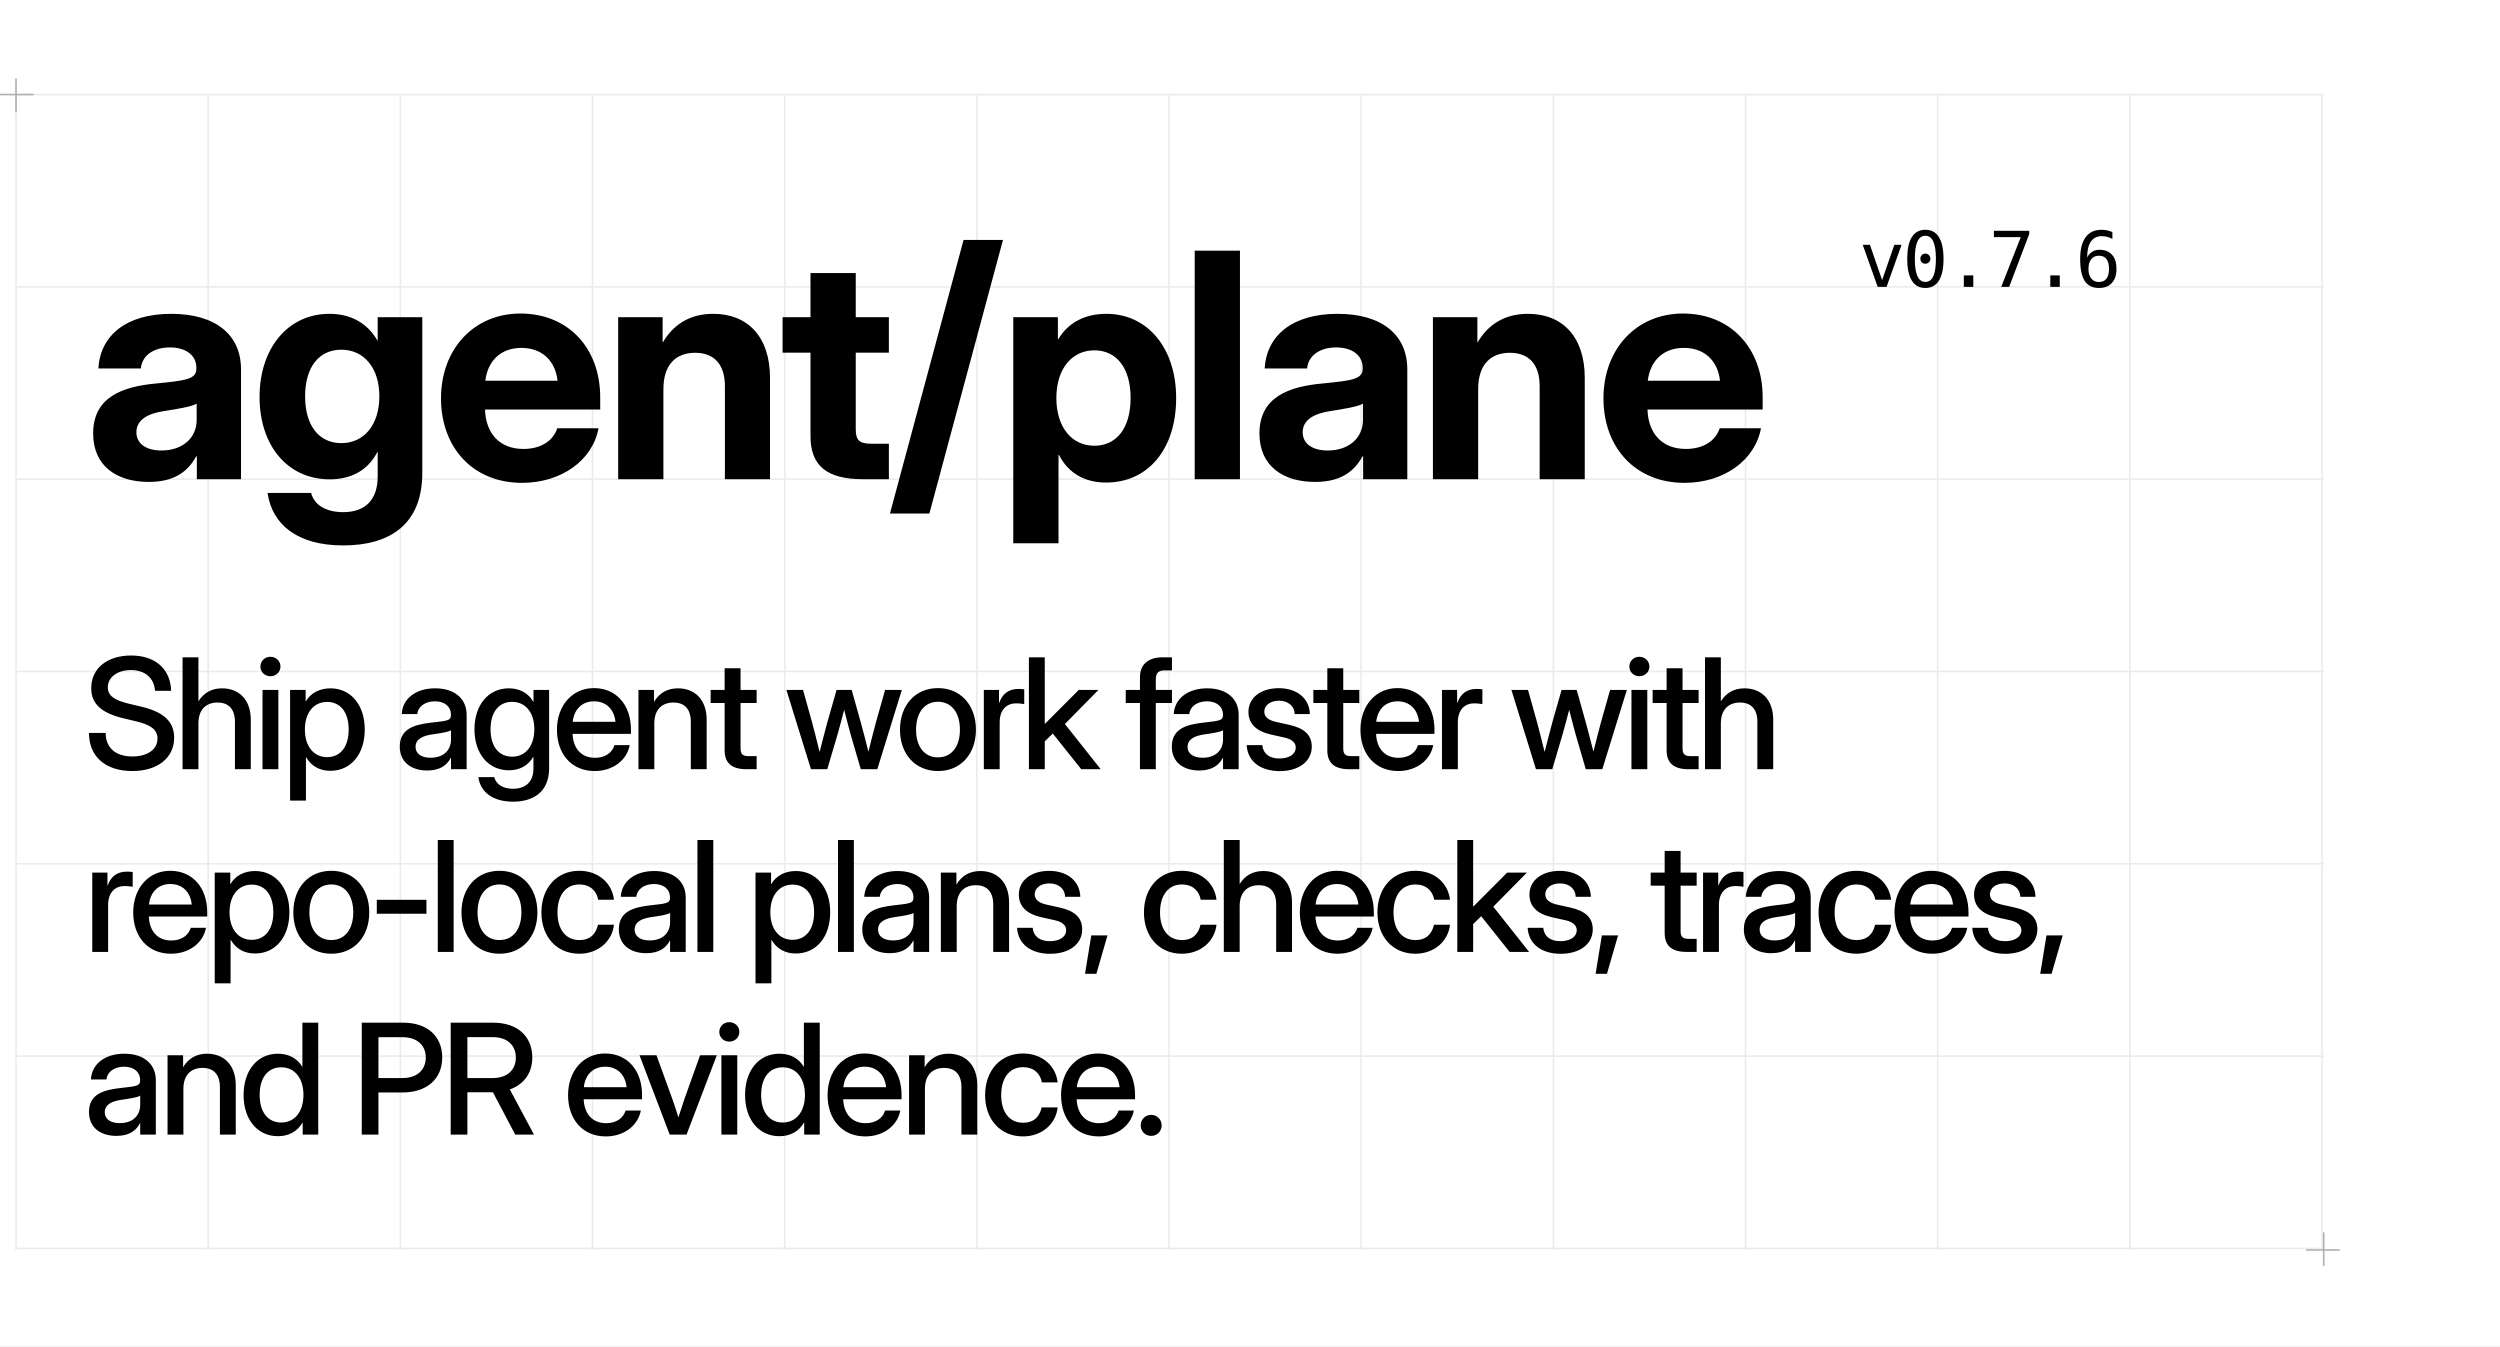
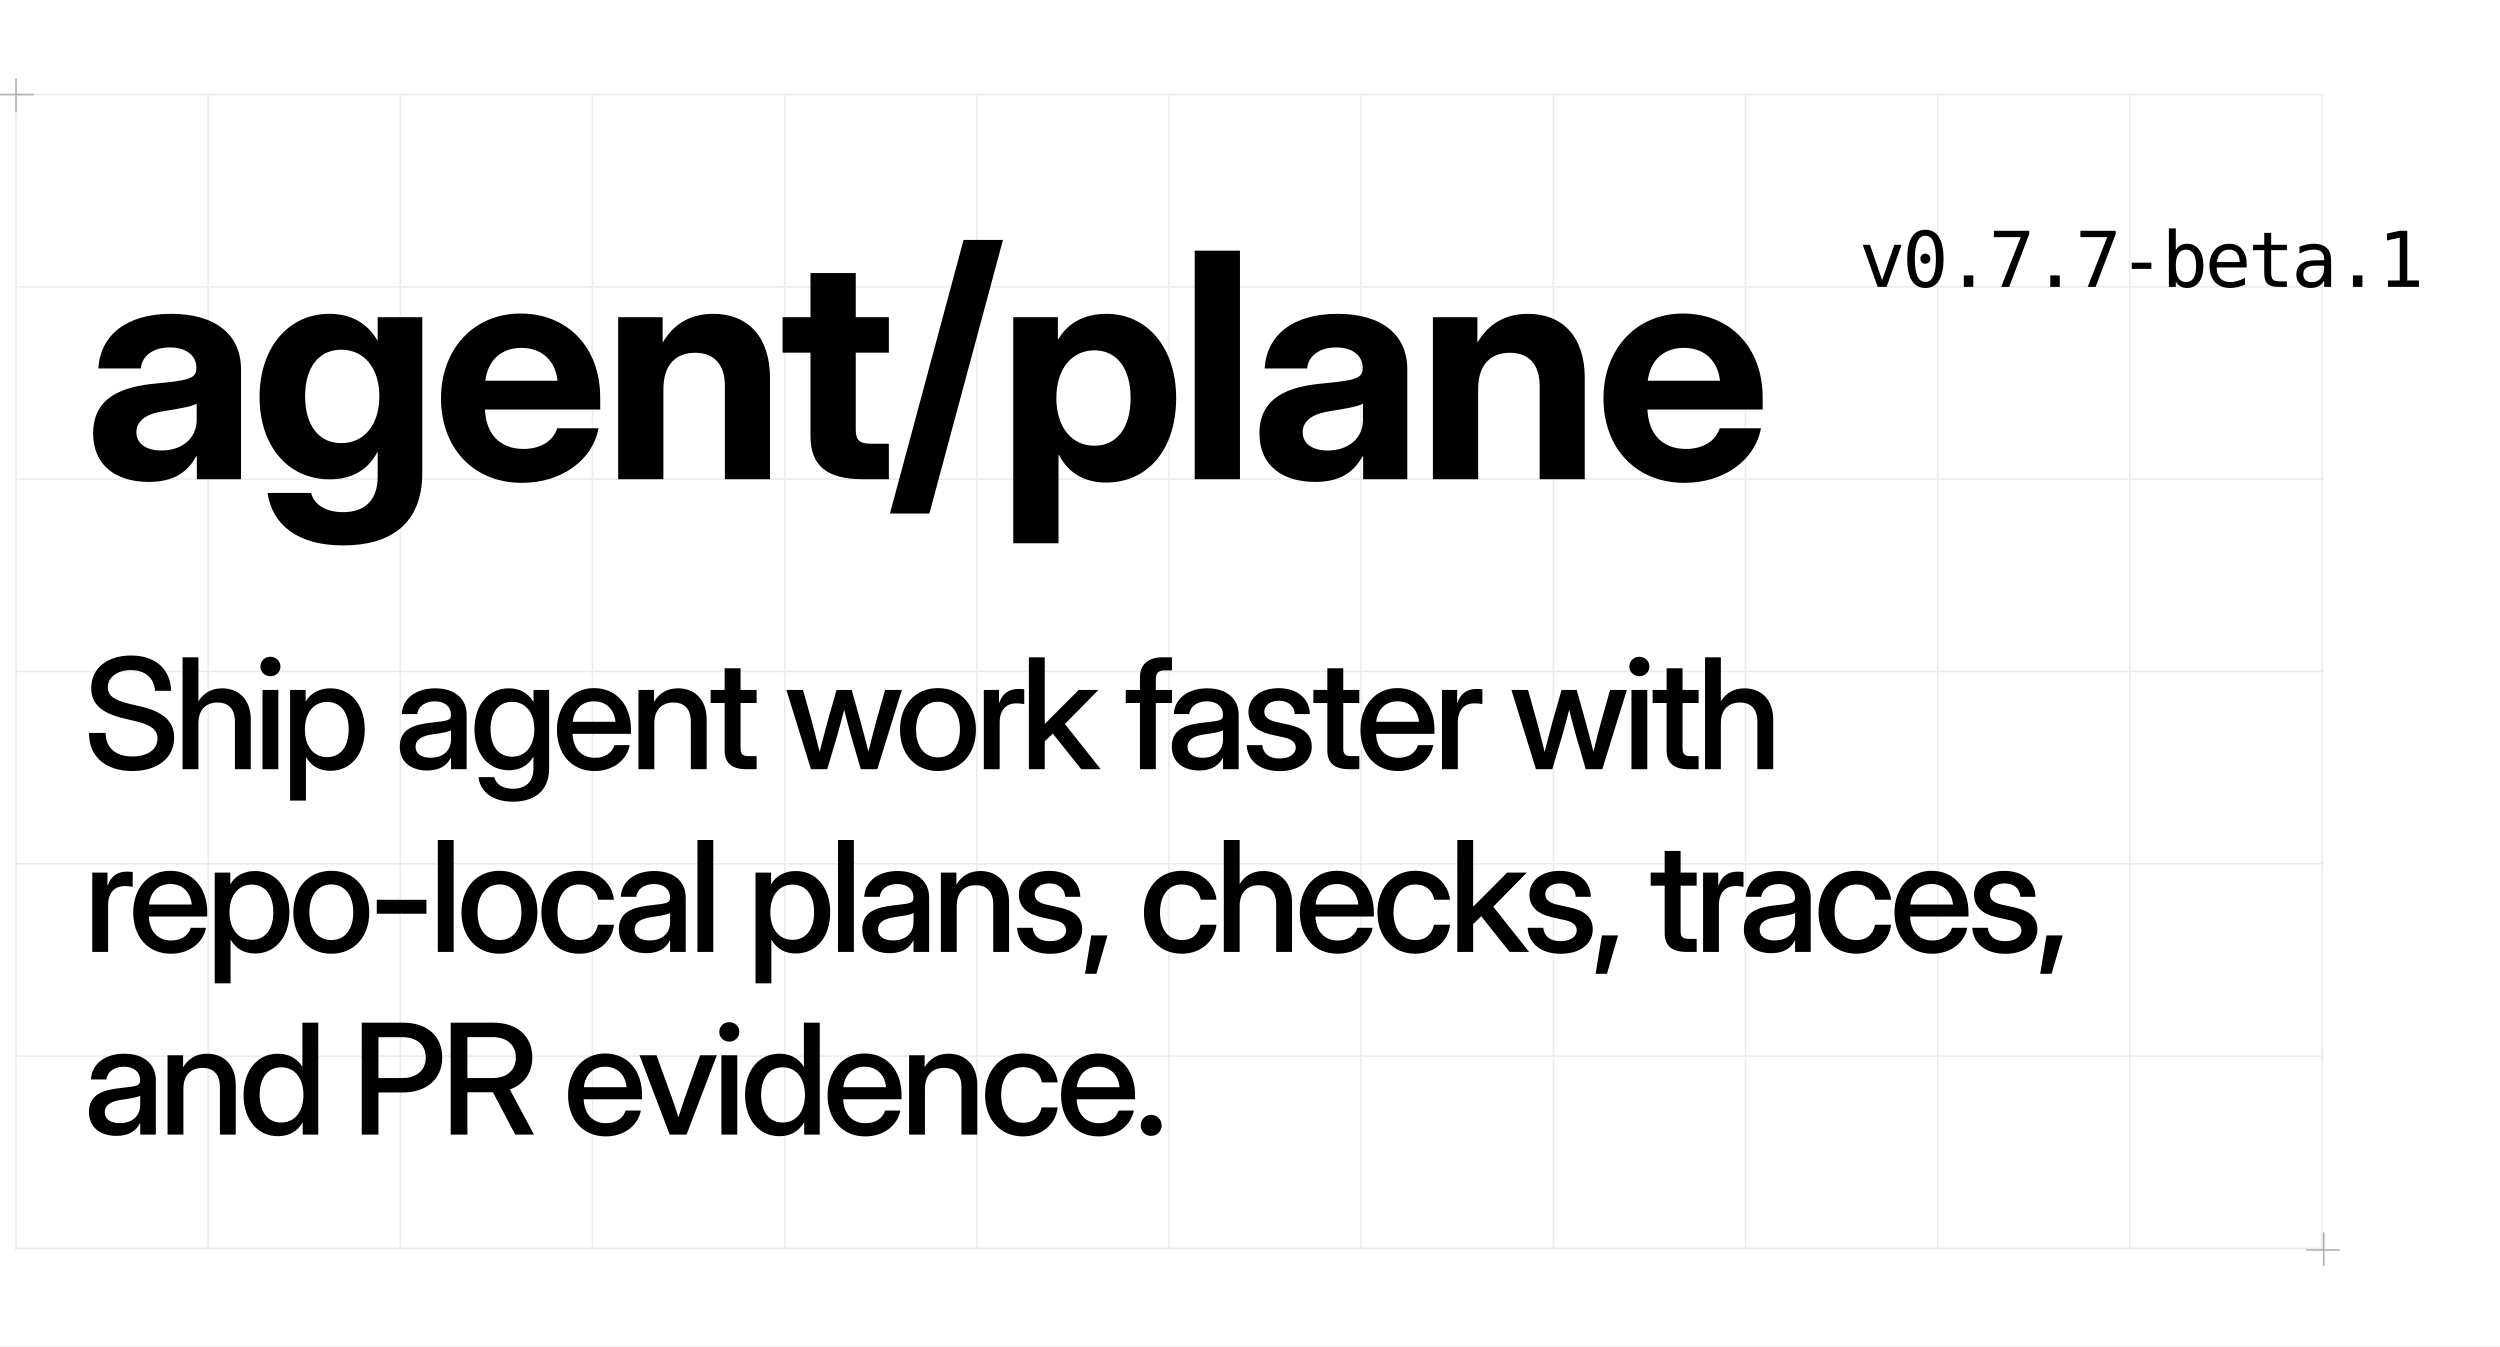
<svg xmlns="http://www.w3.org/2000/svg" width="1560" height="840" viewBox="0 0 1560 840">
  <style>
  .display { font-family: 'Geist', 'Inter Display', 'Inter', 'Arial', sans-serif; }
  .pixel { font-family: 'Geist Pixel', 'PT Mono', 'DejaVu Sans Mono', 'Menlo', monospace; }
</style>
  <rect width="1560" height="840" fill="#FFFFFF" />
  <line x1="10.00" y1="59" x2="10.00" y2="780" stroke="#EBEBEB" stroke-width="1" />
  <line x1="129.91" y1="59" x2="129.91" y2="780" stroke="#EBEBEB" stroke-width="1" />
  <line x1="249.82" y1="59" x2="249.82" y2="780" stroke="#EBEBEB" stroke-width="1" />
  <line x1="369.73" y1="59" x2="369.73" y2="780" stroke="#EBEBEB" stroke-width="1" />
  <line x1="489.64" y1="59" x2="489.64" y2="780" stroke="#EBEBEB" stroke-width="1" />
  <line x1="609.55" y1="59" x2="609.55" y2="780" stroke="#EBEBEB" stroke-width="1" />
  <line x1="729.46" y1="59" x2="729.46" y2="780" stroke="#EBEBEB" stroke-width="1" />
  <line x1="849.37" y1="59" x2="849.37" y2="780" stroke="#EBEBEB" stroke-width="1" />
  <line x1="969.28" y1="59" x2="969.28" y2="780" stroke="#EBEBEB" stroke-width="1" />
  <line x1="1089.19" y1="59" x2="1089.19" y2="780" stroke="#EBEBEB" stroke-width="1" />
  <line x1="1209.10" y1="59" x2="1209.10" y2="780" stroke="#EBEBEB" stroke-width="1" />
  <line x1="1329.01" y1="59" x2="1329.01" y2="780" stroke="#EBEBEB" stroke-width="1" />
  <line x1="1448.92" y1="59" x2="1448.92" y2="780" stroke="#EBEBEB" stroke-width="1" />
  <line x1="10" y1="59.00" x2="1450" y2="59.00" stroke="#EBEBEB" stroke-width="1" />
  <line x1="10" y1="179.00" x2="1450" y2="179.00" stroke="#EBEBEB" stroke-width="1" />
  <line x1="10" y1="299.00" x2="1450" y2="299.00" stroke="#EBEBEB" stroke-width="1" />
  <line x1="10" y1="419.00" x2="1450" y2="419.00" stroke="#EBEBEB" stroke-width="1" />
  <line x1="10" y1="539.00" x2="1450" y2="539.00" stroke="#EBEBEB" stroke-width="1" />
  <line x1="10" y1="659.00" x2="1450" y2="659.00" stroke="#EBEBEB" stroke-width="1" />
  <line x1="10" y1="779.00" x2="1450" y2="779.00" stroke="#EBEBEB" stroke-width="1" />
  <path d="M0 59H21M10 49V70M1439 780H1460M1450 769V790" stroke="#AFAFAF" stroke-width="1" />
  <text class="display" x="52" y="299" font-size="196" font-weight="700" letter-spacing="-0.02em" fill="#000000">agent/plane</text>
-   <text class="pixel" x="1160" y="179" font-size="48" font-weight="400" letter-spacing="-0.04em" fill="#000000">v0.7.6</text>
+   <text class="pixel" x="1160" y="179" font-size="48" font-weight="400" letter-spacing="-0.04em" fill="#000000">v0.7.7-beta.1</text>
  <text class="display" font-size="96" font-weight="500" line-height="114" letter-spacing="-0.04em" fill="#000000">
    <tspan x="52" y="480">Ship agent work faster with</tspan>
    <tspan x="52" y="594">repo-local plans, checks, traces,</tspan>
    <tspan x="52" y="708">and PR evidence.</tspan>
  </text>
</svg>
